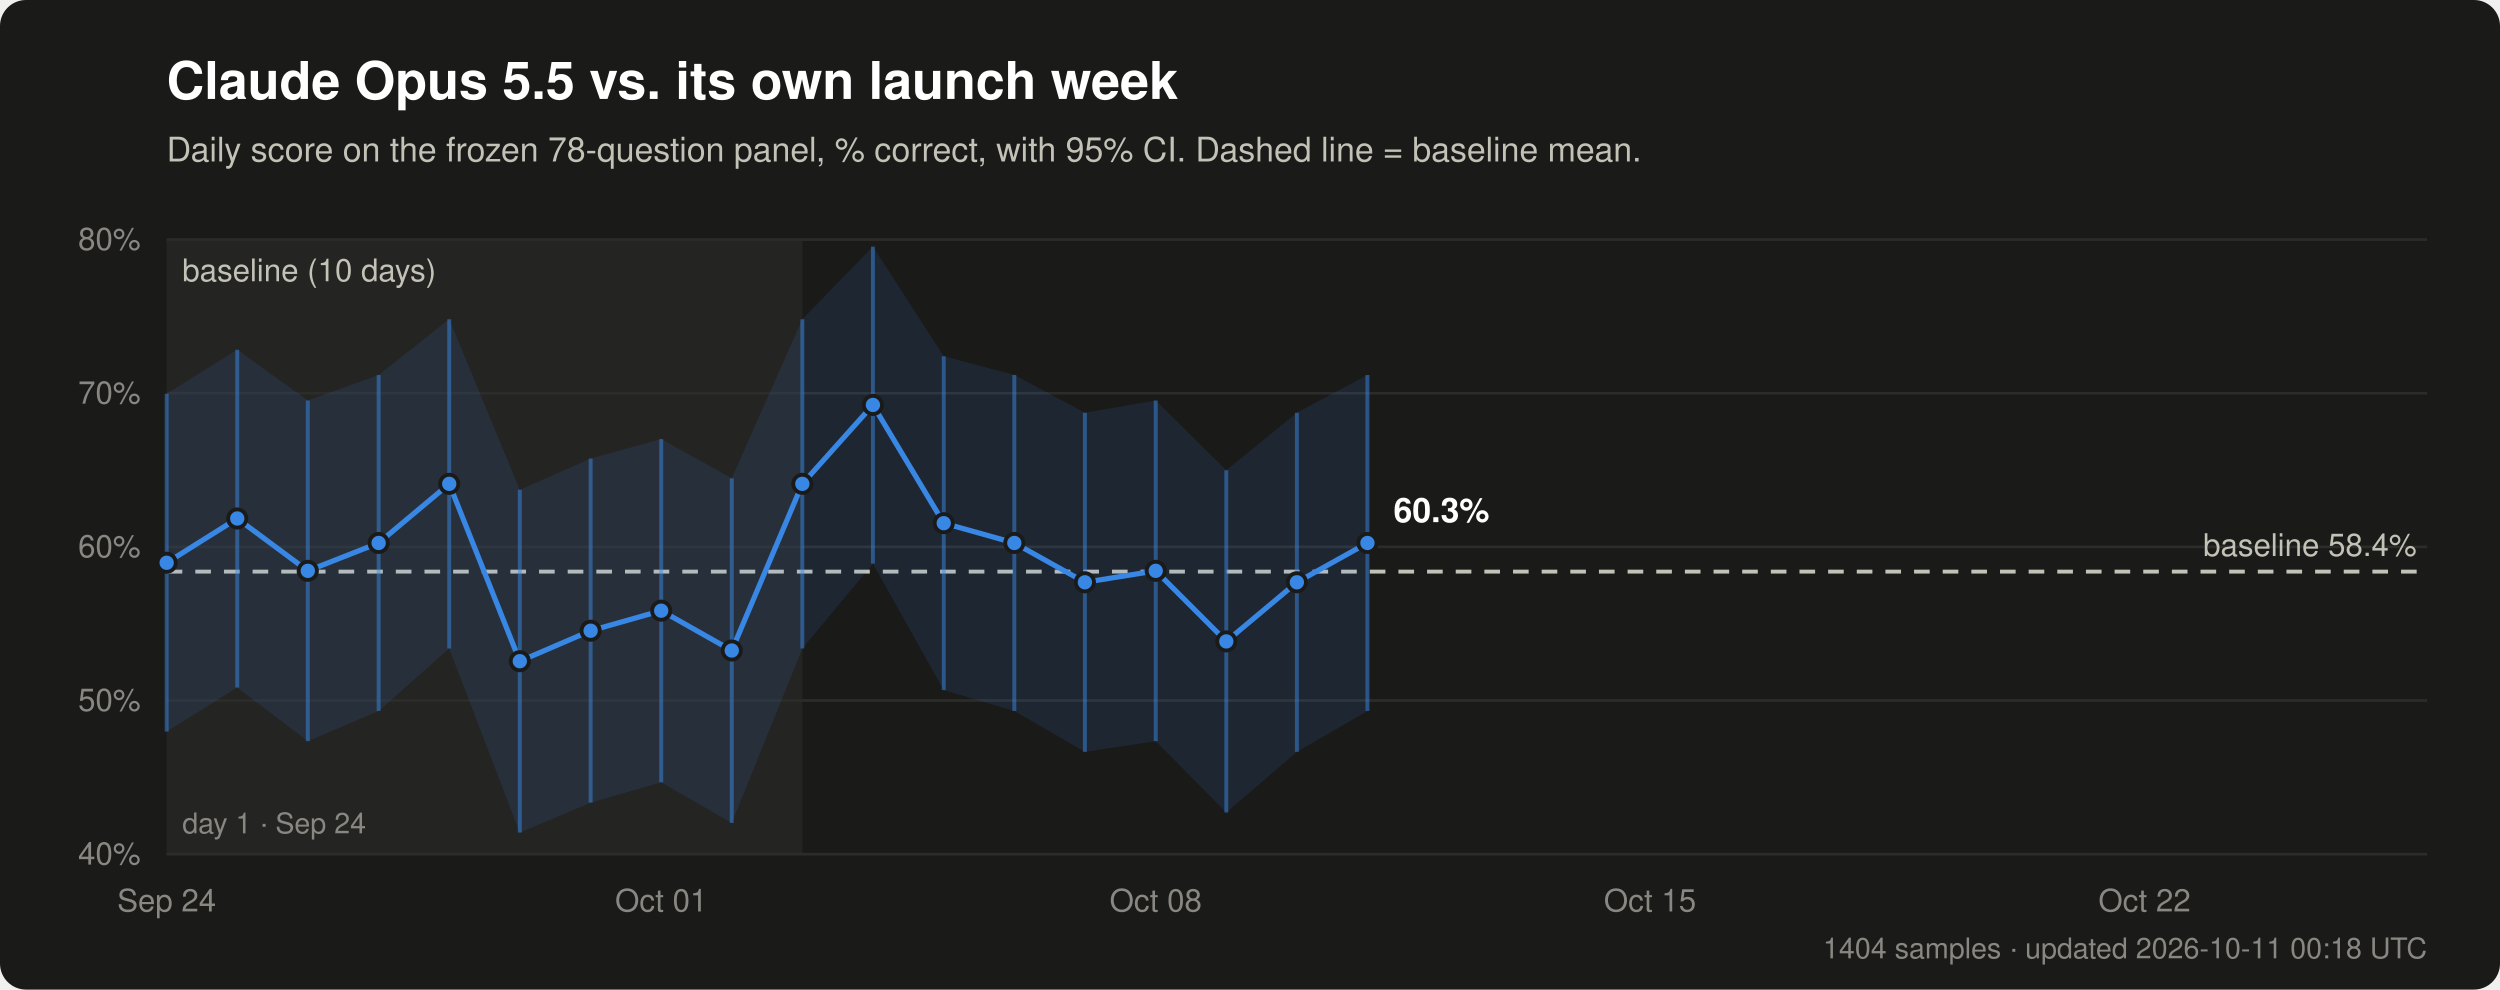
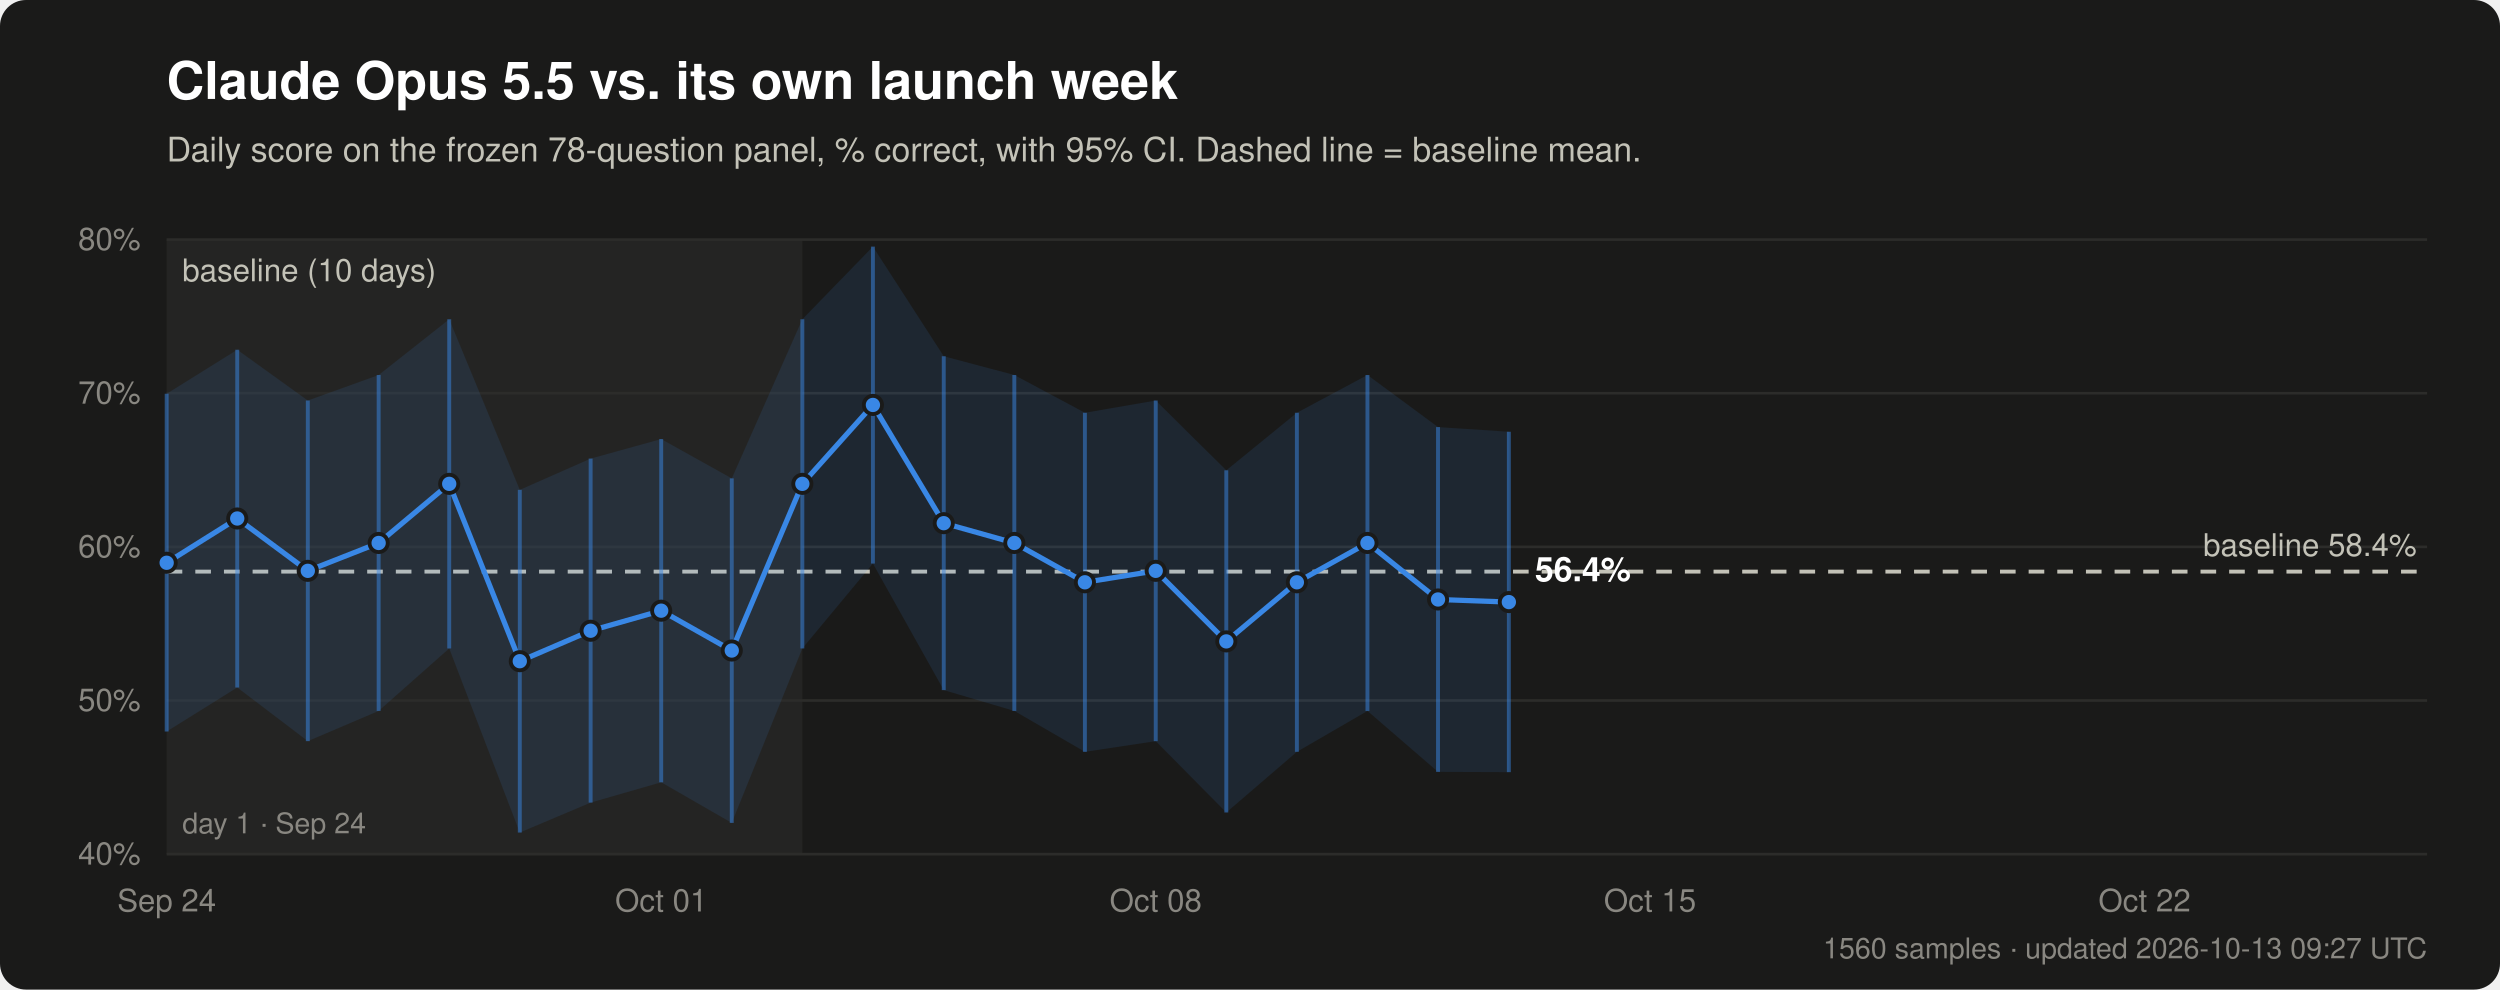
<svg xmlns="http://www.w3.org/2000/svg" width="960" height="380" viewBox="0 0 960 380" font-family="-apple-system, Segoe UI, Helvetica, Arial, sans-serif" role="img" aria-labelledby="t d">
  <rect width="960" height="380" rx="10" fill="#1a1a19" />
  <text x="64" y="38" fill="#ffffff" font-size="20" font-weight="600">Claude Opus 5.5 vs. its own launch week</text>
  <text x="64" y="62" fill="#c3c2b7" font-size="13">Daily score on the frozen 78-question panel, % correct, with 95% CI. Dashed line = baseline mean.</text>
  <line x1="64" y1="328.0" x2="932" y2="328.0" stroke="#2c2c2a" stroke-width="1" />
  <text x="54" y="332.0" text-anchor="end" fill="#898781" font-size="12">40%</text>
  <line x1="64" y1="269.0" x2="932" y2="269.0" stroke="#2c2c2a" stroke-width="1" />
  <text x="54" y="273.0" text-anchor="end" fill="#898781" font-size="12">50%</text>
  <line x1="64" y1="210.0" x2="932" y2="210.0" stroke="#2c2c2a" stroke-width="1" />
  <text x="54" y="214.0" text-anchor="end" fill="#898781" font-size="12">60%</text>
  <line x1="64" y1="151.0" x2="932" y2="151.0" stroke="#2c2c2a" stroke-width="1" />
  <text x="54" y="155.0" text-anchor="end" fill="#898781" font-size="12">70%</text>
  <line x1="64" y1="92.0" x2="932" y2="92.0" stroke="#2c2c2a" stroke-width="1" />
  <text x="54" y="96.0" text-anchor="end" fill="#898781" font-size="12">80%</text>
  <rect x="64.0" y="92" width="244.1" height="236" fill="#2c2c2a" opacity="0.6" />
  <text x="70.0" y="108" fill="#c3c2b7" font-size="12">baseline (10 days)</text>
  <text x="70.0" y="320" fill="#898781" font-size="11">day 1 · Sep 24</text>
  <text x="64.0" y="350" text-anchor="middle" fill="#898781" font-size="12">Sep 24</text>
  <text x="253.9" y="350" text-anchor="middle" fill="#898781" font-size="12">Oct 01</text>
  <text x="443.8" y="350" text-anchor="middle" fill="#898781" font-size="12">Oct 08</text>
  <text x="633.6" y="350" text-anchor="middle" fill="#898781" font-size="12">Oct 15</text>
  <text x="823.5" y="350" text-anchor="middle" fill="#898781" font-size="12">Oct 22</text>
  <line x1="64" y1="219.5" x2="932" y2="219.5" stroke="#c3c2b7" stroke-width="1.5" stroke-dasharray="6 5" />
  <text x="928" y="213.5" text-anchor="end" fill="#c3c2b7" font-size="12">baseline 58.4%</text>
-   <path d="M64.0,151.2 L91.1,134.3 L118.2,153.8 L145.4,144.0 L172.5,122.6 L199.6,188.1 L226.8,176.1 L253.9,168.6 L281.0,183.7 L308.1,122.6 L335.2,94.7 L362.4,136.8 L389.5,144.0 L416.6,158.5 L443.8,153.8 L470.9,180.6 L498.0,158.5 L525.1,144.0 L525.1,273.0 L498.0,288.7 L470.9,312.0 L443.8,284.6 L416.6,288.7 L389.5,273.0 L362.4,265.0 L335.2,216.4 L308.1,249.0 L281.0,316.0 L253.9,300.4 L226.8,308.2 L199.6,319.7 L172.5,249.0 L145.4,273.0 L118.2,284.6 L91.1,264.0 L64.0,280.9 Z" fill="#3987e5" opacity="0.12" />
-   <path d="M64.0,216.1 L91.1,199.1 L118.2,219.2 L145.4,208.5 L172.5,185.8 L199.6,253.9 L226.8,242.2 L253.9,234.5 L281.0,249.8 L308.1,185.8 L335.2,155.5 L362.4,200.9 L389.5,208.5 L416.6,223.6 L443.8,219.2 L470.9,246.3 L498.0,223.6 L525.1,208.5" fill="none" stroke="#3987e5" stroke-width="2" stroke-linejoin="round" stroke-linecap="round" />
+   <path d="M64.0,151.2 L91.1,134.3 L118.2,153.8 L145.4,144.0 L172.5,122.6 L199.6,188.1 L226.8,176.1 L253.9,168.6 L281.0,183.7 L308.1,122.6 L335.2,94.7 L362.4,136.8 L389.5,144.0 L416.6,158.5 L443.8,153.8 L470.9,180.6 L498.0,158.5 L525.1,144.0 L552.2,164.0 L579.4,165.8 L579.4,296.5 L552.2,296.4 L525.1,273.0 L498.0,288.7 L470.9,312.0 L443.8,284.6 L416.6,288.7 L389.5,273.0 L362.4,265.0 L335.2,216.4 L308.1,249.0 L281.0,316.0 L253.9,300.4 L226.8,308.2 L199.6,319.7 L172.5,249.0 L145.4,273.0 L118.2,284.6 L91.1,264.0 L64.0,280.9 Z" fill="#3987e5" opacity="0.12" />
+   <path d="M64.0,216.1 L91.1,199.1 L118.2,219.2 L145.4,208.5 L172.5,185.8 L199.6,253.9 L226.8,242.2 L253.9,234.5 L281.0,249.8 L308.1,185.8 L335.2,155.5 L362.4,200.9 L389.5,208.5 L416.6,223.6 L443.8,219.2 L470.9,246.3 L498.0,223.6 L525.1,208.5 L552.2,230.2 L579.4,231.2" fill="none" stroke="#3987e5" stroke-width="2" stroke-linejoin="round" stroke-linecap="round" />
  <line x1="64.0" y1="280.9" x2="64.0" y2="151.2" stroke="#3987e5" stroke-width="1.5" opacity="0.5" />
  <circle cx="64.0" cy="216.1" r="3.5" fill="#3987e5" stroke="#1a1a19" stroke-width="1.5" />
  <line x1="91.1" y1="264.0" x2="91.1" y2="134.3" stroke="#3987e5" stroke-width="1.5" opacity="0.5" />
  <circle cx="91.1" cy="199.1" r="3.5" fill="#3987e5" stroke="#1a1a19" stroke-width="1.5" />
  <line x1="118.2" y1="284.6" x2="118.2" y2="153.8" stroke="#3987e5" stroke-width="1.5" opacity="0.5" />
  <circle cx="118.2" cy="219.2" r="3.5" fill="#3987e5" stroke="#1a1a19" stroke-width="1.5" />
  <line x1="145.4" y1="273.0" x2="145.4" y2="144.0" stroke="#3987e5" stroke-width="1.5" opacity="0.5" />
  <circle cx="145.4" cy="208.5" r="3.5" fill="#3987e5" stroke="#1a1a19" stroke-width="1.5" />
  <line x1="172.5" y1="249.0" x2="172.5" y2="122.6" stroke="#3987e5" stroke-width="1.5" opacity="0.5" />
  <circle cx="172.5" cy="185.8" r="3.5" fill="#3987e5" stroke="#1a1a19" stroke-width="1.5" />
  <line x1="199.6" y1="319.7" x2="199.6" y2="188.1" stroke="#3987e5" stroke-width="1.5" opacity="0.5" />
  <circle cx="199.6" cy="253.9" r="3.5" fill="#3987e5" stroke="#1a1a19" stroke-width="1.5" />
  <line x1="226.8" y1="308.2" x2="226.8" y2="176.1" stroke="#3987e5" stroke-width="1.5" opacity="0.5" />
  <circle cx="226.8" cy="242.2" r="3.5" fill="#3987e5" stroke="#1a1a19" stroke-width="1.5" />
  <line x1="253.9" y1="300.4" x2="253.9" y2="168.6" stroke="#3987e5" stroke-width="1.5" opacity="0.5" />
  <circle cx="253.9" cy="234.5" r="3.5" fill="#3987e5" stroke="#1a1a19" stroke-width="1.5" />
  <line x1="281.0" y1="316.0" x2="281.0" y2="183.7" stroke="#3987e5" stroke-width="1.5" opacity="0.5" />
  <circle cx="281.0" cy="249.8" r="3.5" fill="#3987e5" stroke="#1a1a19" stroke-width="1.5" />
  <line x1="308.1" y1="249.0" x2="308.1" y2="122.6" stroke="#3987e5" stroke-width="1.5" opacity="0.5" />
  <circle cx="308.1" cy="185.8" r="3.5" fill="#3987e5" stroke="#1a1a19" stroke-width="1.5" />
  <line x1="335.2" y1="216.4" x2="335.2" y2="94.7" stroke="#3987e5" stroke-width="1.5" opacity="0.5" />
  <circle cx="335.2" cy="155.5" r="3.5" fill="#3987e5" stroke="#1a1a19" stroke-width="1.5" />
  <line x1="362.4" y1="265.0" x2="362.4" y2="136.8" stroke="#3987e5" stroke-width="1.5" opacity="0.5" />
  <circle cx="362.4" cy="200.9" r="3.5" fill="#3987e5" stroke="#1a1a19" stroke-width="1.5" />
  <line x1="389.5" y1="273.0" x2="389.5" y2="144.0" stroke="#3987e5" stroke-width="1.5" opacity="0.5" />
  <circle cx="389.5" cy="208.5" r="3.5" fill="#3987e5" stroke="#1a1a19" stroke-width="1.5" />
  <line x1="416.6" y1="288.7" x2="416.6" y2="158.5" stroke="#3987e5" stroke-width="1.5" opacity="0.5" />
  <circle cx="416.6" cy="223.6" r="3.5" fill="#3987e5" stroke="#1a1a19" stroke-width="1.5" />
  <line x1="443.8" y1="284.6" x2="443.8" y2="153.8" stroke="#3987e5" stroke-width="1.5" opacity="0.5" />
  <circle cx="443.8" cy="219.2" r="3.5" fill="#3987e5" stroke="#1a1a19" stroke-width="1.5" />
  <line x1="470.9" y1="312.0" x2="470.9" y2="180.6" stroke="#3987e5" stroke-width="1.5" opacity="0.5" />
  <circle cx="470.9" cy="246.3" r="3.5" fill="#3987e5" stroke="#1a1a19" stroke-width="1.5" />
  <line x1="498.0" y1="288.7" x2="498.0" y2="158.5" stroke="#3987e5" stroke-width="1.5" opacity="0.5" />
  <circle cx="498.0" cy="223.6" r="3.5" fill="#3987e5" stroke="#1a1a19" stroke-width="1.5" />
  <line x1="525.1" y1="273.0" x2="525.1" y2="144.0" stroke="#3987e5" stroke-width="1.5" opacity="0.5" />
  <circle cx="525.1" cy="208.5" r="3.5" fill="#3987e5" stroke="#1a1a19" stroke-width="1.5" />
-   <text x="535.1" y="200.5" fill="#ffffff" font-size="13" font-weight="600">60.3%</text>
-   <text x="932" y="368" text-anchor="end" fill="#898781" font-size="11">1404 samples · updated 2026-10-11 00:18 UTC</text>
+   <line x1="552.2" y1="296.4" x2="552.2" y2="164.0" stroke="#3987e5" stroke-width="1.5" opacity="0.5" />
+   <circle cx="552.2" cy="230.2" r="3.5" fill="#3987e5" stroke="#1a1a19" stroke-width="1.5" />
+   <line x1="579.4" y1="296.5" x2="579.4" y2="165.8" stroke="#3987e5" stroke-width="1.5" opacity="0.5" />
+   <circle cx="579.4" cy="231.2" r="3.5" fill="#3987e5" stroke="#1a1a19" stroke-width="1.5" />
+   <text x="589.4" y="223.2" fill="#ffffff" font-size="13" font-weight="600">56.4%</text>
+   <text x="932" y="368" text-anchor="end" fill="#898781" font-size="11">1560 samples · updated 2026-10-13 09:27 UTC</text>
</svg>
